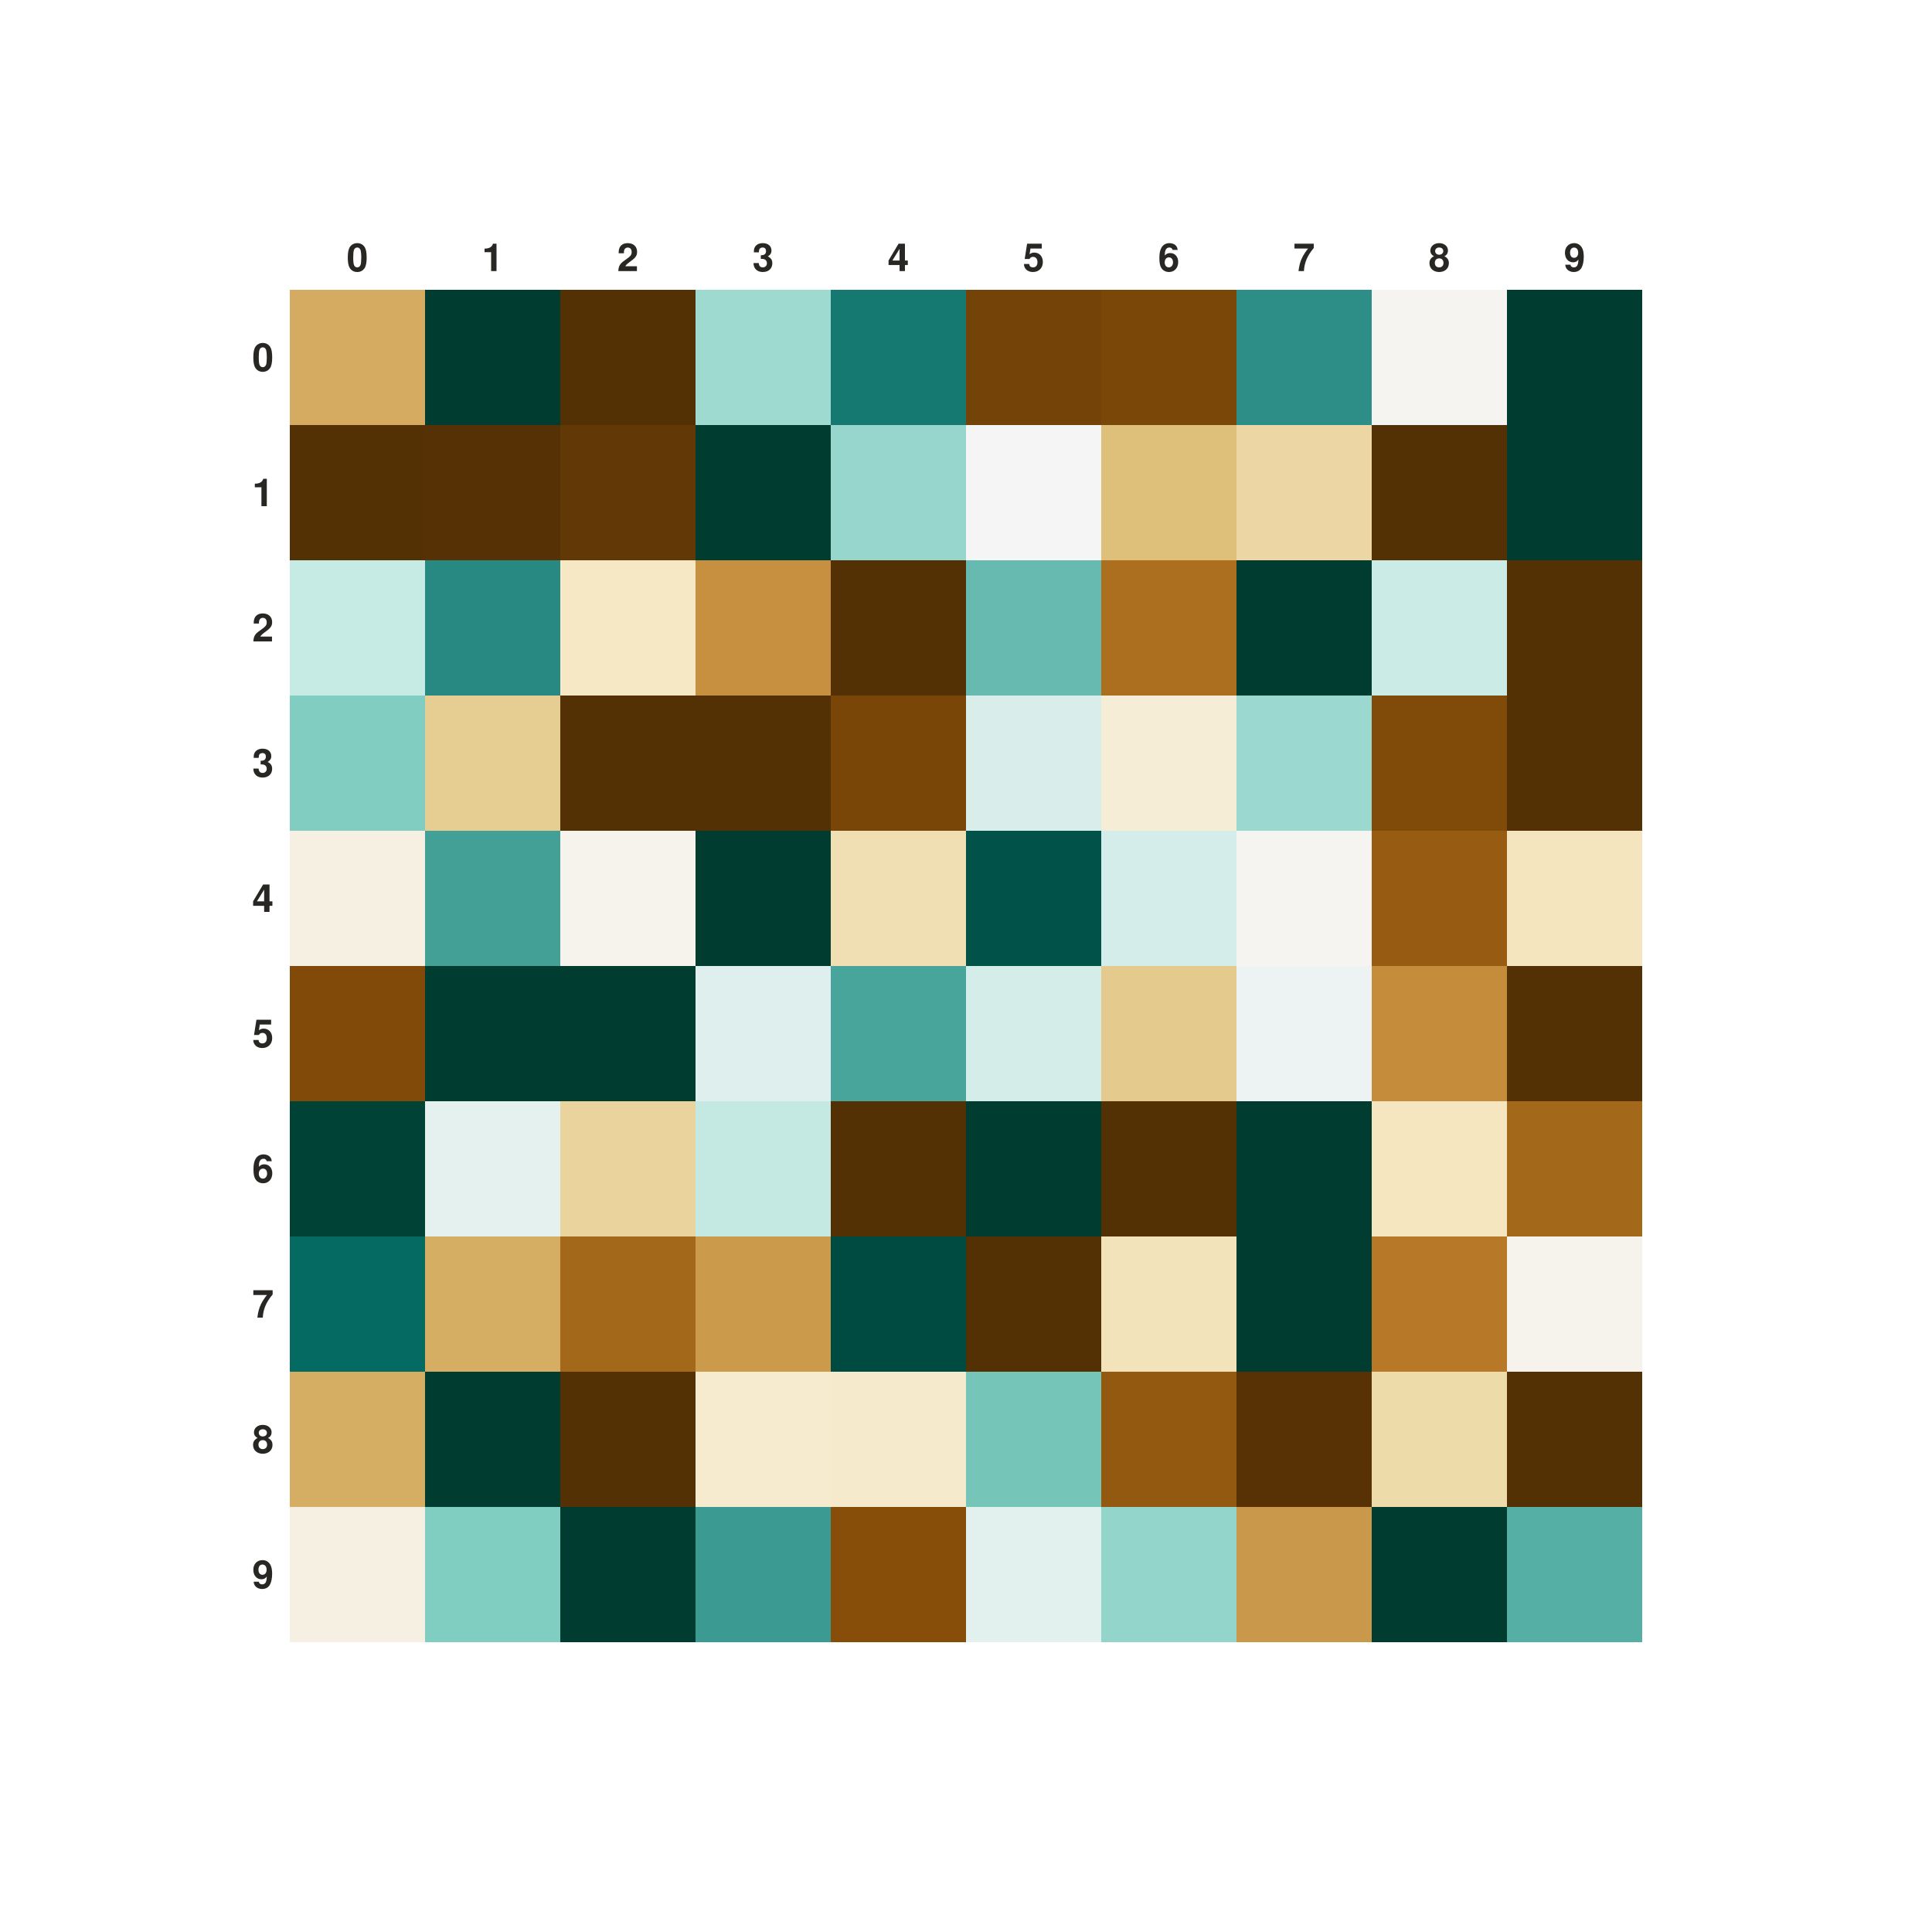
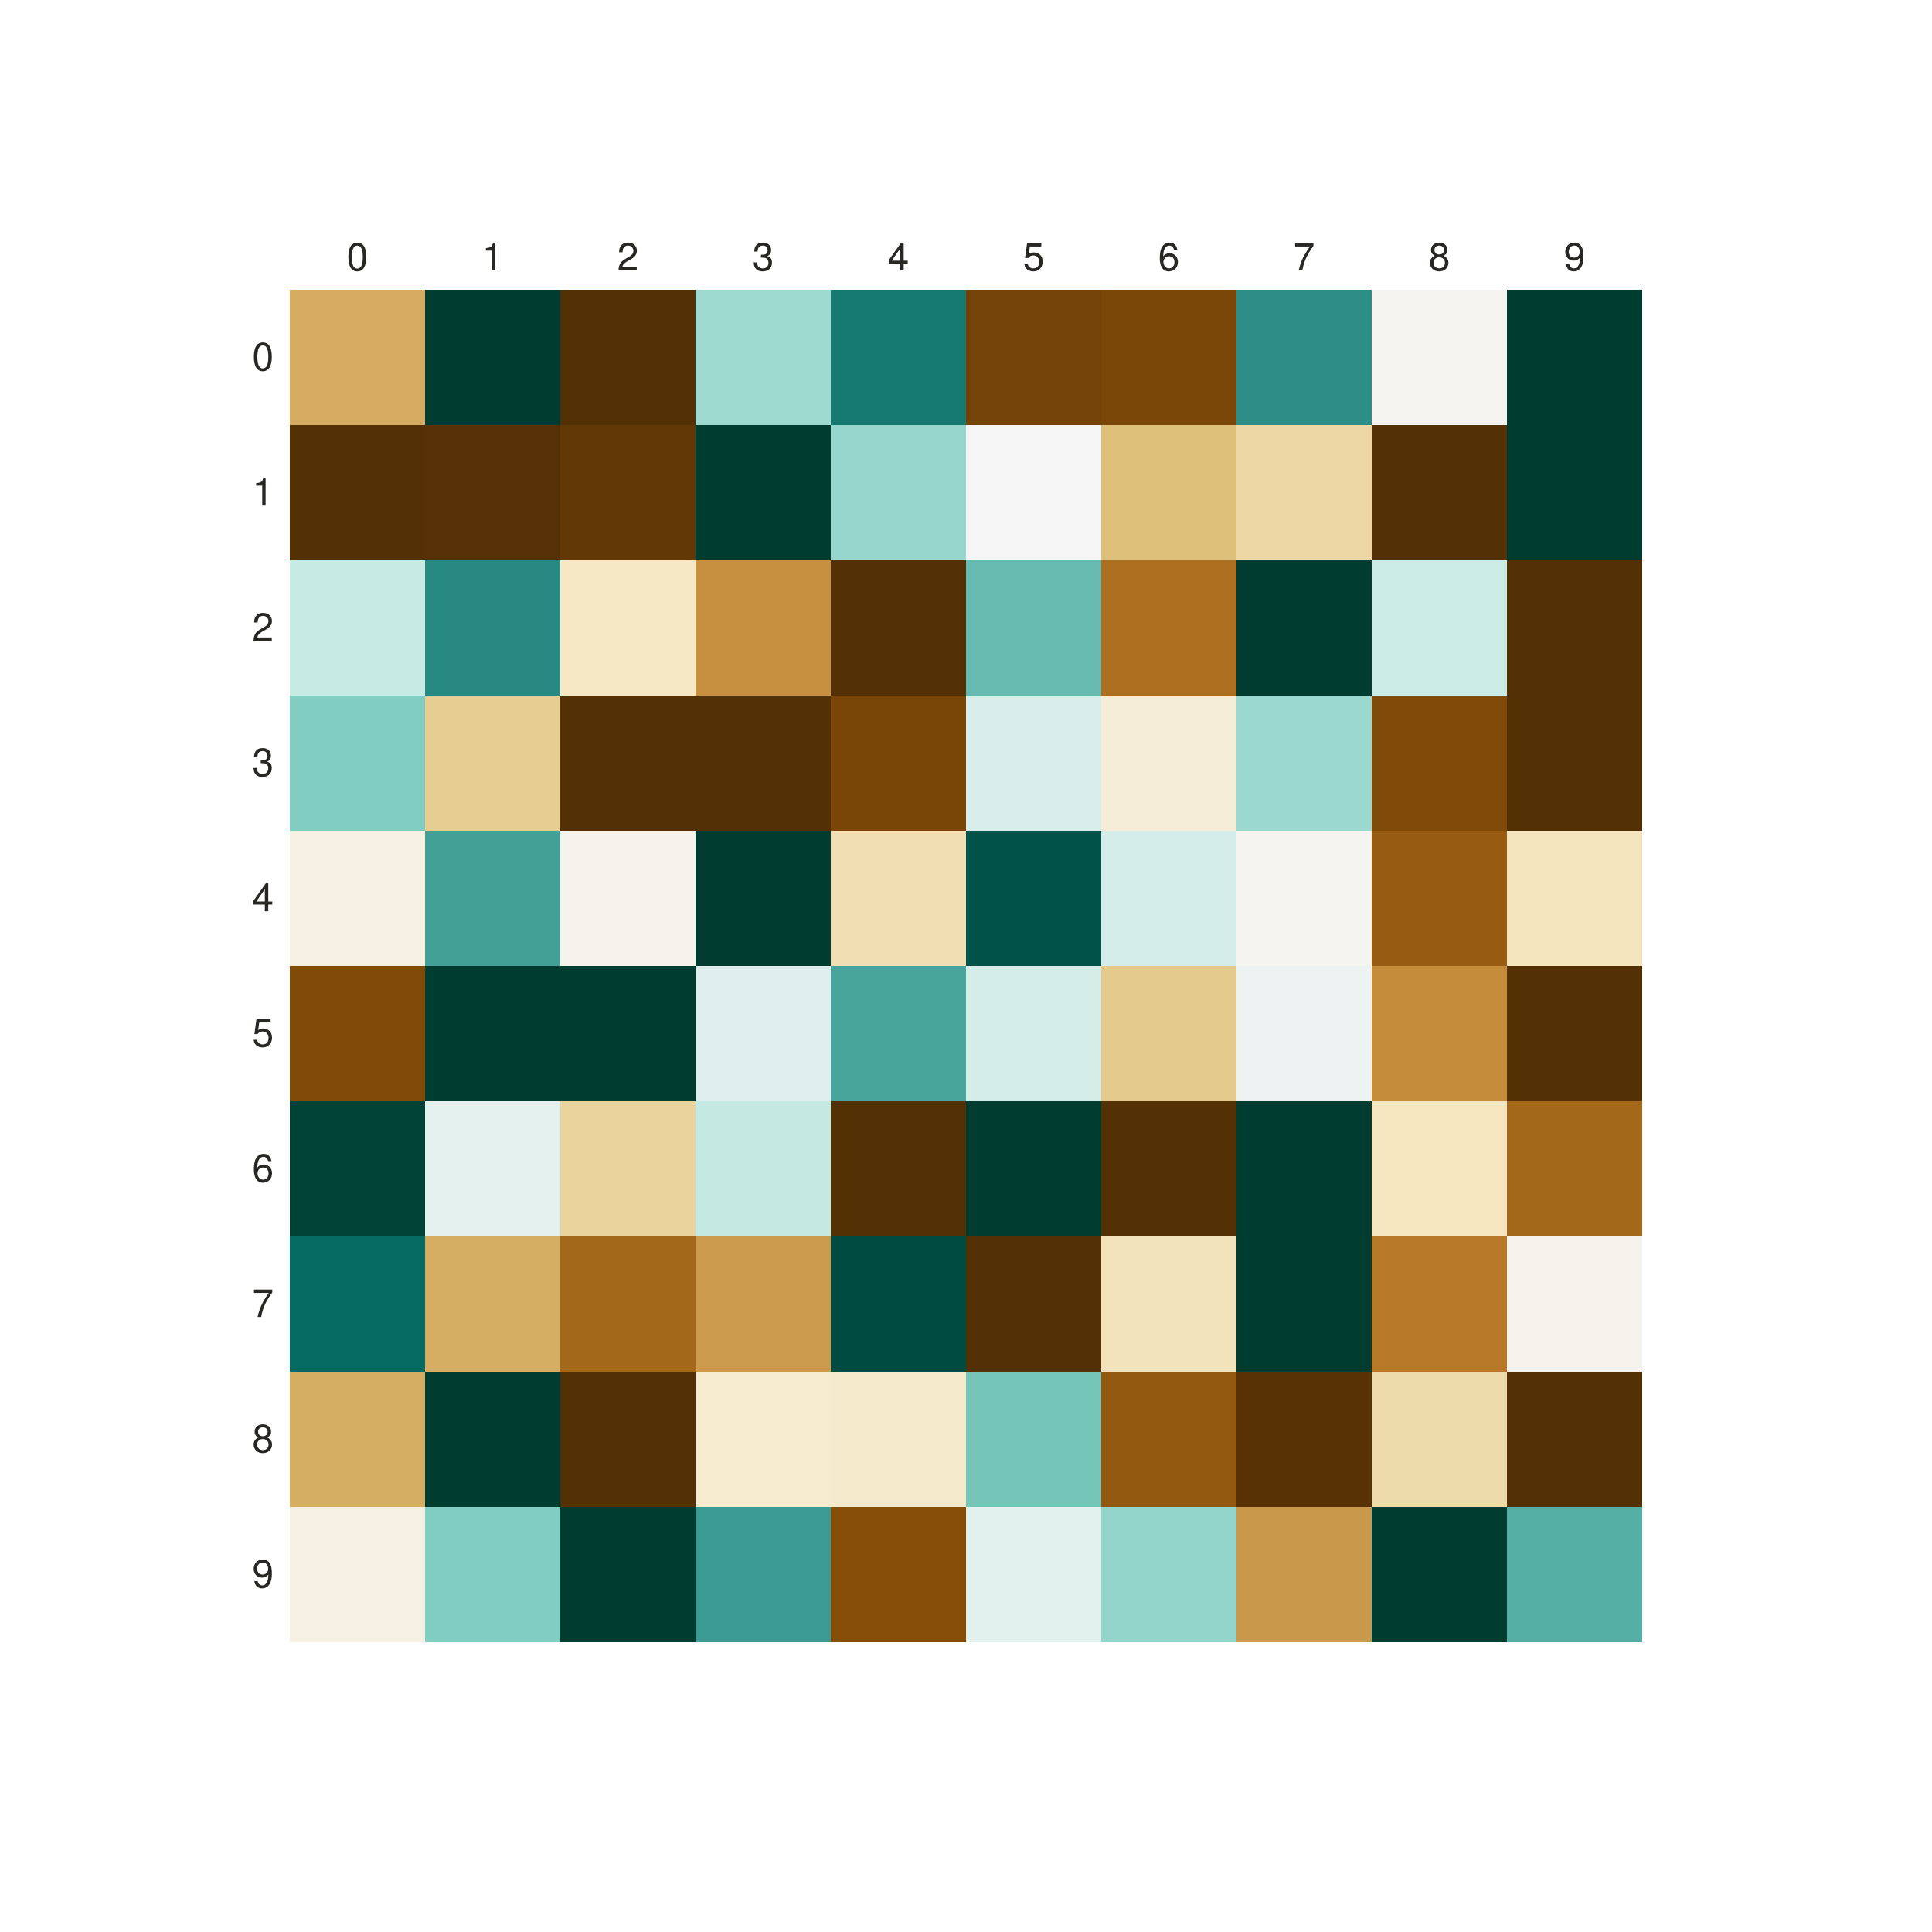
- <svg xmlns="http://www.w3.org/2000/svg" class="toyplot-canvas-Canvas" height="600px" id="t67fbbe250e754043a82206935849bfb5" preserveAspectRatio="xMidYMid meet" style="background-color:transparent;fill:rgb(16.1%,15.3%,14.1%);fill-opacity:1.0;font-family:Helvetica;font-size:12px;opacity:1.0;stroke:rgb(16.1%,15.3%,14.1%);stroke-opacity:1.0;stroke-width:1.0" viewBox="0 0 600 600" width="600px">
-   <g class="toyplot-coordinates-Table" id="t12dda87ca56e47bf8b33a889780bd5cd">
-     <text style="dominant-baseline:middle;fill:rgb(16.1%,15.3%,14.1%);fill-opacity:1.0;font-size:12px;font-weight:bold;stroke:none;text-anchor:middle" transform="translate(111.0,80.0)">
+ <svg xmlns="http://www.w3.org/2000/svg" class="toyplot-canvas-Canvas" height="600px" id="t51603b34ffe8471c934fc5ec3cd64919" preserveAspectRatio="xMidYMid meet" style="background-color:transparent;fill:rgb(16.1%,15.3%,14.1%);fill-opacity:1.0;font-family:Helvetica;font-size:12px;opacity:1.0;stroke:rgb(16.1%,15.3%,14.1%);stroke-opacity:1.0;stroke-width:1.0" viewBox="0 0 600 600" width="600px">
+   <g class="toyplot-coordinates-Table" id="t36c123cc12b747b88b79ca8f9ba7cbcc">
+     <text style="dominant-baseline:middle;fill:rgb(16.1%,15.3%,14.1%);fill-opacity:1.0;font-size:12px;stroke:none;text-anchor:middle" transform="translate(111.0,80.0)">
      <tspan style="dominant-baseline:inherit">0</tspan>
    </text>
-     <text style="dominant-baseline:middle;fill:rgb(16.1%,15.3%,14.1%);fill-opacity:1.0;font-size:12px;font-weight:bold;stroke:none;text-anchor:middle" transform="translate(153.0,80.0)">
+     <text style="dominant-baseline:middle;fill:rgb(16.1%,15.3%,14.1%);fill-opacity:1.0;font-size:12px;stroke:none;text-anchor:middle" transform="translate(153.0,80.0)">
      <tspan style="dominant-baseline:inherit">1</tspan>
    </text>
-     <text style="dominant-baseline:middle;fill:rgb(16.1%,15.3%,14.1%);fill-opacity:1.0;font-size:12px;font-weight:bold;stroke:none;text-anchor:middle" transform="translate(195.0,80.0)">
+     <text style="dominant-baseline:middle;fill:rgb(16.1%,15.3%,14.1%);fill-opacity:1.0;font-size:12px;stroke:none;text-anchor:middle" transform="translate(195.0,80.0)">
      <tspan style="dominant-baseline:inherit">2</tspan>
    </text>
-     <text style="dominant-baseline:middle;fill:rgb(16.1%,15.3%,14.1%);fill-opacity:1.0;font-size:12px;font-weight:bold;stroke:none;text-anchor:middle" transform="translate(237.0,80.0)">
+     <text style="dominant-baseline:middle;fill:rgb(16.1%,15.3%,14.1%);fill-opacity:1.0;font-size:12px;stroke:none;text-anchor:middle" transform="translate(237.0,80.0)">
      <tspan style="dominant-baseline:inherit">3</tspan>
    </text>
-     <text style="dominant-baseline:middle;fill:rgb(16.1%,15.3%,14.1%);fill-opacity:1.0;font-size:12px;font-weight:bold;stroke:none;text-anchor:middle" transform="translate(279.0,80.0)">
+     <text style="dominant-baseline:middle;fill:rgb(16.1%,15.3%,14.1%);fill-opacity:1.0;font-size:12px;stroke:none;text-anchor:middle" transform="translate(279.0,80.0)">
      <tspan style="dominant-baseline:inherit">4</tspan>
    </text>
-     <text style="dominant-baseline:middle;fill:rgb(16.1%,15.3%,14.1%);fill-opacity:1.0;font-size:12px;font-weight:bold;stroke:none;text-anchor:middle" transform="translate(321.0,80.0)">
+     <text style="dominant-baseline:middle;fill:rgb(16.1%,15.3%,14.1%);fill-opacity:1.0;font-size:12px;stroke:none;text-anchor:middle" transform="translate(321.0,80.0)">
      <tspan style="dominant-baseline:inherit">5</tspan>
    </text>
-     <text style="dominant-baseline:middle;fill:rgb(16.1%,15.3%,14.1%);fill-opacity:1.0;font-size:12px;font-weight:bold;stroke:none;text-anchor:middle" transform="translate(363.0,80.0)">
+     <text style="dominant-baseline:middle;fill:rgb(16.1%,15.3%,14.1%);fill-opacity:1.0;font-size:12px;stroke:none;text-anchor:middle" transform="translate(363.0,80.0)">
      <tspan style="dominant-baseline:inherit">6</tspan>
    </text>
-     <text style="dominant-baseline:middle;fill:rgb(16.1%,15.3%,14.1%);fill-opacity:1.0;font-size:12px;font-weight:bold;stroke:none;text-anchor:middle" transform="translate(405.0,80.0)">
+     <text style="dominant-baseline:middle;fill:rgb(16.1%,15.3%,14.1%);fill-opacity:1.0;font-size:12px;stroke:none;text-anchor:middle" transform="translate(405.0,80.0)">
      <tspan style="dominant-baseline:inherit">7</tspan>
    </text>
-     <text style="dominant-baseline:middle;fill:rgb(16.1%,15.3%,14.1%);fill-opacity:1.0;font-size:12px;font-weight:bold;stroke:none;text-anchor:middle" transform="translate(447.0,80.0)">
+     <text style="dominant-baseline:middle;fill:rgb(16.1%,15.3%,14.1%);fill-opacity:1.0;font-size:12px;stroke:none;text-anchor:middle" transform="translate(447.0,80.0)">
      <tspan style="dominant-baseline:inherit">8</tspan>
    </text>
-     <text style="dominant-baseline:middle;fill:rgb(16.1%,15.3%,14.1%);fill-opacity:1.0;font-size:12px;font-weight:bold;stroke:none;text-anchor:middle" transform="translate(489.0,80.0)">
+     <text style="dominant-baseline:middle;fill:rgb(16.1%,15.3%,14.1%);fill-opacity:1.0;font-size:12px;stroke:none;text-anchor:middle" transform="translate(489.0,80.0)">
      <tspan style="dominant-baseline:inherit">9</tspan>
    </text>
-     <text style="dominant-baseline:middle;fill:rgb(16.1%,15.3%,14.1%);fill-opacity:1.0;font-size:12px;font-weight:bold;stroke:none;text-anchor:end" transform="translate(85.0,111.0)">
+     <text style="dominant-baseline:middle;fill:rgb(16.1%,15.3%,14.1%);fill-opacity:1.0;font-size:12px;stroke:none;text-anchor:end" transform="translate(85.0,111.0)">
      <tspan style="dominant-baseline:inherit">0</tspan>
    </text>
    <rect height="42.0" style="fill:rgb(83%,67%,37.8%);fill-opacity:1.0;stroke:none" width="42.0" x="90.0" y="90.0" />
    <rect height="42.0" style="fill:rgb(0%,23.5%,18.8%);fill-opacity:1.0;stroke:none" width="42.0" x="132.0" y="90.0" />
    <rect height="42.0" style="fill:rgb(32.9%,18.8%,2%);fill-opacity:1.0;stroke:none" width="42.0" x="174.0" y="90.0" />
    <rect height="42.0" style="fill:rgb(62.4%,85.4%,81.9%);fill-opacity:1.0;stroke:none" width="42.0" x="216.0" y="90.0" />
    <rect height="42.0" style="fill:rgb(8.5%,47.6%,44.5%);fill-opacity:1.0;stroke:none" width="42.0" x="258.0" y="90.0" />
    <rect height="42.0" style="fill:rgb(45.3%,26.1%,3.1%);fill-opacity:1.0;stroke:none" width="42.0" x="300.0" y="90.0" />
    <rect height="42.0" style="fill:rgb(48.4%,27.9%,3.3%);fill-opacity:1.0;stroke:none" width="42.0" x="342.0" y="90.0" />
    <rect height="42.0" style="fill:rgb(17.1%,55.7%,52.6%);fill-opacity:1.0;stroke:none" width="42.0" x="384.0" y="90.0" />
    <rect height="42.0" style="fill:rgb(96.1%,95.7%,94.5%);fill-opacity:1.0;stroke:none" width="42.0" x="426.0" y="90.0" />
    <rect height="42.0" style="fill:rgb(0%,23.5%,18.8%);fill-opacity:1.0;stroke:none" width="42.0" x="468.0" y="90.0" />
-     <text style="dominant-baseline:middle;fill:rgb(16.1%,15.3%,14.1%);fill-opacity:1.0;font-size:12px;font-weight:bold;stroke:none;text-anchor:end" transform="translate(85.0,153.0)">
+     <text style="dominant-baseline:middle;fill:rgb(16.1%,15.3%,14.1%);fill-opacity:1.0;font-size:12px;stroke:none;text-anchor:end" transform="translate(85.0,153.0)">
      <tspan style="dominant-baseline:inherit">1</tspan>
    </text>
    <rect height="42.0" style="fill:rgb(32.9%,18.8%,2%);fill-opacity:1.0;stroke:none" width="42.0" x="90.0" y="132.0" />
    <rect height="42.0" style="fill:rgb(33.8%,19.3%,2%);fill-opacity:1.0;stroke:none" width="42.0" x="132.0" y="132.0" />
    <rect height="42.0" style="fill:rgb(38.1%,21.8%,2.4%);fill-opacity:1.0;stroke:none" width="42.0" x="174.0" y="132.0" />
    <rect height="42.0" style="fill:rgb(0%,23.5%,18.8%);fill-opacity:1.0;stroke:none" width="42.0" x="216.0" y="132.0" />
    <rect height="42.0" style="fill:rgb(59.4%,84.1%,80.3%);fill-opacity:1.0;stroke:none" width="42.0" x="258.0" y="132.0" />
    <rect height="42.0" style="fill:rgb(96.1%,96%,95.9%);fill-opacity:1.0;stroke:none" width="42.0" x="300.0" y="132.0" />
    <rect height="42.0" style="fill:rgb(87.1%,75.4%,48.2%);fill-opacity:1.0;stroke:none" width="42.0" x="342.0" y="132.0" />
    <rect height="42.0" style="fill:rgb(92.5%,84.3%,64.2%);fill-opacity:1.0;stroke:none" width="42.0" x="384.0" y="132.0" />
    <rect height="42.0" style="fill:rgb(32.9%,18.8%,2%);fill-opacity:1.0;stroke:none" width="42.0" x="426.0" y="132.0" />
    <rect height="42.0" style="fill:rgb(0%,23.5%,18.8%);fill-opacity:1.0;stroke:none" width="42.0" x="468.0" y="132.0" />
-     <text style="dominant-baseline:middle;fill:rgb(16.1%,15.3%,14.1%);fill-opacity:1.0;font-size:12px;font-weight:bold;stroke:none;text-anchor:end" transform="translate(85.0,195.0)">
+     <text style="dominant-baseline:middle;fill:rgb(16.1%,15.3%,14.1%);fill-opacity:1.0;font-size:12px;stroke:none;text-anchor:end" transform="translate(85.0,195.0)">
      <tspan style="dominant-baseline:inherit">2</tspan>
    </text>
    <rect height="42.0" style="fill:rgb(77.7%,91.6%,89.6%);fill-opacity:1.0;stroke:none" width="42.0" x="90.0" y="174.0" />
    <rect height="42.0" style="fill:rgb(15.1%,53.8%,50.7%);fill-opacity:1.0;stroke:none" width="42.0" x="132.0" y="174.0" />
    <rect height="42.0" style="fill:rgb(96.5%,91.1%,77.1%);fill-opacity:1.0;stroke:none" width="42.0" x="174.0" y="174.0" />
    <rect height="42.0" style="fill:rgb(77.8%,56.5%,25%);fill-opacity:1.0;stroke:none" width="42.0" x="216.0" y="174.0" />
    <rect height="42.0" style="fill:rgb(32.9%,18.8%,2%);fill-opacity:1.0;stroke:none" width="42.0" x="258.0" y="174.0" />
    <rect height="42.0" style="fill:rgb(40%,73.1%,68.9%);fill-opacity:1.0;stroke:none" width="42.0" x="300.0" y="174.0" />
    <rect height="42.0" style="fill:rgb(67.3%,43.5%,12.5%);fill-opacity:1.0;stroke:none" width="42.0" x="342.0" y="174.0" />
    <rect height="42.0" style="fill:rgb(0%,23.5%,18.8%);fill-opacity:1.0;stroke:none" width="42.0" x="384.0" y="174.0" />
    <rect height="42.0" style="fill:rgb(79.6%,92.1%,90.3%);fill-opacity:1.0;stroke:none" width="42.0" x="426.0" y="174.0" />
    <rect height="42.0" style="fill:rgb(32.9%,18.8%,2%);fill-opacity:1.0;stroke:none" width="42.0" x="468.0" y="174.0" />
-     <text style="dominant-baseline:middle;fill:rgb(16.1%,15.3%,14.1%);fill-opacity:1.0;font-size:12px;font-weight:bold;stroke:none;text-anchor:end" transform="translate(85.0,237.0)">
+     <text style="dominant-baseline:middle;fill:rgb(16.1%,15.3%,14.1%);fill-opacity:1.0;font-size:12px;stroke:none;text-anchor:end" transform="translate(85.0,237.0)">
      <tspan style="dominant-baseline:inherit">3</tspan>
    </text>
    <rect height="42.0" style="fill:rgb(50.5%,80.5%,75.8%);fill-opacity:1.0;stroke:none" width="42.0" x="90.0" y="216.0" />
    <rect height="42.0" style="fill:rgb(90.3%,80.7%,57.6%);fill-opacity:1.0;stroke:none" width="42.0" x="132.0" y="216.0" />
    <rect height="42.0" style="fill:rgb(32.9%,18.8%,2%);fill-opacity:1.0;stroke:none" width="42.0" x="174.0" y="216.0" />
    <rect height="42.0" style="fill:rgb(32.9%,18.8%,2%);fill-opacity:1.0;stroke:none" width="42.0" x="216.0" y="216.0" />
    <rect height="42.0" style="fill:rgb(47.9%,27.6%,3.3%);fill-opacity:1.0;stroke:none" width="42.0" x="258.0" y="216.0" />
    <rect height="42.0" style="fill:rgb(85.1%,93.4%,92.2%);fill-opacity:1.0;stroke:none" width="42.0" x="300.0" y="216.0" />
    <rect height="42.0" style="fill:rgb(96.3%,92.9%,83.9%);fill-opacity:1.0;stroke:none" width="42.0" x="342.0" y="216.0" />
    <rect height="42.0" style="fill:rgb(60.9%,84.8%,81.1%);fill-opacity:1.0;stroke:none" width="42.0" x="384.0" y="216.0" />
    <rect height="42.0" style="fill:rgb(50.3%,29.1%,3.5%);fill-opacity:1.0;stroke:none" width="42.0" x="426.0" y="216.0" />
    <rect height="42.0" style="fill:rgb(32.9%,18.8%,2%);fill-opacity:1.0;stroke:none" width="42.0" x="468.0" y="216.0" />
-     <text style="dominant-baseline:middle;fill:rgb(16.1%,15.3%,14.1%);fill-opacity:1.0;font-size:12px;font-weight:bold;stroke:none;text-anchor:end" transform="translate(85.0,279.0)">
+     <text style="dominant-baseline:middle;fill:rgb(16.1%,15.3%,14.1%);fill-opacity:1.0;font-size:12px;stroke:none;text-anchor:end" transform="translate(85.0,279.0)">
      <tspan style="dominant-baseline:inherit">4</tspan>
    </text>
    <rect height="42.0" style="fill:rgb(96.2%,94.1%,88.6%);fill-opacity:1.0;stroke:none" width="42.0" x="90.0" y="258.0" />
    <rect height="42.0" style="fill:rgb(25.7%,62.8%,59.4%);fill-opacity:1.0;stroke:none" width="42.0" x="132.0" y="258.0" />
    <rect height="42.0" style="fill:rgb(96.1%,95.2%,92.5%);fill-opacity:1.0;stroke:none" width="42.0" x="174.0" y="258.0" />
    <rect height="42.0" style="fill:rgb(0%,23.5%,18.8%);fill-opacity:1.0;stroke:none" width="42.0" x="216.0" y="258.0" />
    <rect height="42.0" style="fill:rgb(94.3%,87.4%,69.9%);fill-opacity:1.0;stroke:none" width="42.0" x="258.0" y="258.0" />
    <rect height="42.0" style="fill:rgb(0.2%,32%,28.1%);fill-opacity:1.0;stroke:none" width="42.0" x="300.0" y="258.0" />
    <rect height="42.0" style="fill:rgb(83.7%,93.1%,91.8%);fill-opacity:1.0;stroke:none" width="42.0" x="342.0" y="258.0" />
    <rect height="42.0" style="fill:rgb(96.1%,95.6%,94.3%);fill-opacity:1.0;stroke:none" width="42.0" x="384.0" y="258.0" />
    <rect height="42.0" style="fill:rgb(59.4%,36%,7%);fill-opacity:1.0;stroke:none" width="42.0" x="426.0" y="258.0" />
    <rect height="42.0" style="fill:rgb(95.8%,89.8%,74.4%);fill-opacity:1.0;stroke:none" width="42.0" x="468.0" y="258.0" />
-     <text style="dominant-baseline:middle;fill:rgb(16.1%,15.3%,14.1%);fill-opacity:1.0;font-size:12px;font-weight:bold;stroke:none;text-anchor:end" transform="translate(85.0,321.0)">
+     <text style="dominant-baseline:middle;fill:rgb(16.1%,15.3%,14.1%);fill-opacity:1.0;font-size:12px;stroke:none;text-anchor:end" transform="translate(85.0,321.0)">
      <tspan style="dominant-baseline:inherit">5</tspan>
    </text>
    <rect height="42.0" style="fill:rgb(50.4%,29.1%,3.5%);fill-opacity:1.0;stroke:none" width="42.0" x="90.0" y="300.0" />
    <rect height="42.0" style="fill:rgb(0%,23.5%,18.8%);fill-opacity:1.0;stroke:none" width="42.0" x="132.0" y="300.0" />
    <rect height="42.0" style="fill:rgb(0%,23.5%,18.8%);fill-opacity:1.0;stroke:none" width="42.0" x="174.0" y="300.0" />
    <rect height="42.0" style="fill:rgb(87%,93.9%,92.9%);fill-opacity:1.0;stroke:none" width="42.0" x="216.0" y="300.0" />
    <rect height="42.0" style="fill:rgb(28.4%,64.7%,61.2%);fill-opacity:1.0;stroke:none" width="42.0" x="258.0" y="300.0" />
    <rect height="42.0" style="fill:rgb(83%,93%,91.5%);fill-opacity:1.0;stroke:none" width="42.0" x="300.0" y="300.0" />
    <rect height="42.0" style="fill:rgb(89.5%,79.5%,55.3%);fill-opacity:1.0;stroke:none" width="42.0" x="342.0" y="300.0" />
    <rect height="42.0" style="fill:rgb(92.9%,95.3%,95%);fill-opacity:1.0;stroke:none" width="42.0" x="384.0" y="300.0" />
    <rect height="42.0" style="fill:rgb(77.1%,55%,23%);fill-opacity:1.0;stroke:none" width="42.0" x="426.0" y="300.0" />
    <rect height="42.0" style="fill:rgb(32.9%,18.8%,2%);fill-opacity:1.0;stroke:none" width="42.0" x="468.0" y="300.0" />
-     <text style="dominant-baseline:middle;fill:rgb(16.1%,15.3%,14.1%);fill-opacity:1.0;font-size:12px;font-weight:bold;stroke:none;text-anchor:end" transform="translate(85.0,363.0)">
+     <text style="dominant-baseline:middle;fill:rgb(16.1%,15.3%,14.1%);fill-opacity:1.0;font-size:12px;stroke:none;text-anchor:end" transform="translate(85.0,363.0)">
      <tspan style="dominant-baseline:inherit">6</tspan>
    </text>
    <rect height="42.0" style="fill:rgb(0.1%,25.7%,21.1%);fill-opacity:1.0;stroke:none" width="42.0" x="90.0" y="342.0" />
    <rect height="42.0" style="fill:rgb(89.7%,94.6%,93.9%);fill-opacity:1.0;stroke:none" width="42.0" x="132.0" y="342.0" />
    <rect height="42.0" style="fill:rgb(91.6%,82.9%,61.7%);fill-opacity:1.0;stroke:none" width="42.0" x="174.0" y="342.0" />
    <rect height="42.0" style="fill:rgb(76.9%,91.3%,89.2%);fill-opacity:1.0;stroke:none" width="42.0" x="216.0" y="342.0" />
    <rect height="42.0" style="fill:rgb(32.9%,18.8%,2%);fill-opacity:1.0;stroke:none" width="42.0" x="258.0" y="342.0" />
    <rect height="42.0" style="fill:rgb(0%,23.5%,18.8%);fill-opacity:1.0;stroke:none" width="42.0" x="300.0" y="342.0" />
    <rect height="42.0" style="fill:rgb(32.9%,18.8%,2%);fill-opacity:1.0;stroke:none" width="42.0" x="342.0" y="342.0" />
    <rect height="42.0" style="fill:rgb(0%,23.5%,18.8%);fill-opacity:1.0;stroke:none" width="42.0" x="384.0" y="342.0" />
    <rect height="42.0" style="fill:rgb(95.9%,90.1%,74.8%);fill-opacity:1.0;stroke:none" width="42.0" x="426.0" y="342.0" />
    <rect height="42.0" style="fill:rgb(64.4%,40.7%,10.5%);fill-opacity:1.0;stroke:none" width="42.0" x="468.0" y="342.0" />
-     <text style="dominant-baseline:middle;fill:rgb(16.1%,15.3%,14.1%);fill-opacity:1.0;font-size:12px;font-weight:bold;stroke:none;text-anchor:end" transform="translate(85.0,405.0)">
+     <text style="dominant-baseline:middle;fill:rgb(16.1%,15.3%,14.1%);fill-opacity:1.0;font-size:12px;stroke:none;text-anchor:end" transform="translate(85.0,405.0)">
      <tspan style="dominant-baseline:inherit">7</tspan>
    </text>
    <rect height="42.0" style="fill:rgb(1.9%,41.4%,38.3%);fill-opacity:1.0;stroke:none" width="42.0" x="90.0" y="384.0" />
    <rect height="42.0" style="fill:rgb(83.6%,68.2%,39.3%);fill-opacity:1.0;stroke:none" width="42.0" x="132.0" y="384.0" />
    <rect height="42.0" style="fill:rgb(64.5%,40.8%,10.5%);fill-opacity:1.0;stroke:none" width="42.0" x="174.0" y="384.0" />
    <rect height="42.0" style="fill:rgb(79.7%,60.3%,29.6%);fill-opacity:1.0;stroke:none" width="42.0" x="216.0" y="384.0" />
    <rect height="42.0" style="fill:rgb(0.1%,29.6%,25.5%);fill-opacity:1.0;stroke:none" width="42.0" x="258.0" y="384.0" />
    <rect height="42.0" style="fill:rgb(32.9%,18.8%,2%);fill-opacity:1.0;stroke:none" width="42.0" x="300.0" y="384.0" />
    <rect height="42.0" style="fill:rgb(95.3%,89%,72.8%);fill-opacity:1.0;stroke:none" width="42.0" x="342.0" y="384.0" />
    <rect height="42.0" style="fill:rgb(0%,23.5%,18.8%);fill-opacity:1.0;stroke:none" width="42.0" x="384.0" y="384.0" />
    <rect height="42.0" style="fill:rgb(71.7%,47.6%,15.5%);fill-opacity:1.0;stroke:none" width="42.0" x="426.0" y="384.0" />
    <rect height="42.0" style="fill:rgb(96.2%,95.1%,92.2%);fill-opacity:1.0;stroke:none" width="42.0" x="468.0" y="384.0" />
-     <text style="dominant-baseline:middle;fill:rgb(16.1%,15.3%,14.1%);fill-opacity:1.0;font-size:12px;font-weight:bold;stroke:none;text-anchor:end" transform="translate(85.0,447.0)">
+     <text style="dominant-baseline:middle;fill:rgb(16.1%,15.3%,14.1%);fill-opacity:1.0;font-size:12px;stroke:none;text-anchor:end" transform="translate(85.0,447.0)">
      <tspan style="dominant-baseline:inherit">8</tspan>
    </text>
    <rect height="42.0" style="fill:rgb(83.4%,67.9%,38.9%);fill-opacity:1.0;stroke:none" width="42.0" x="90.0" y="426.0" />
    <rect height="42.0" style="fill:rgb(0%,23.5%,18.8%);fill-opacity:1.0;stroke:none" width="42.0" x="132.0" y="426.0" />
    <rect height="42.0" style="fill:rgb(32.9%,18.8%,2%);fill-opacity:1.0;stroke:none" width="42.0" x="174.0" y="426.0" />
    <rect height="42.0" style="fill:rgb(96.4%,92.2%,81.1%);fill-opacity:1.0;stroke:none" width="42.0" x="216.0" y="426.0" />
    <rect height="42.0" style="fill:rgb(96.4%,91.9%,79.9%);fill-opacity:1.0;stroke:none" width="42.0" x="258.0" y="426.0" />
    <rect height="42.0" style="fill:rgb(45.8%,77.2%,72.7%);fill-opacity:1.0;stroke:none" width="42.0" x="300.0" y="426.0" />
    <rect height="42.0" style="fill:rgb(58.2%,34.8%,6.2%);fill-opacity:1.0;stroke:none" width="42.0" x="342.0" y="426.0" />
    <rect height="42.0" style="fill:rgb(34.6%,19.8%,2.1%);fill-opacity:1.0;stroke:none" width="42.0" x="384.0" y="426.0" />
    <rect height="42.0" style="fill:rgb(93.3%,85.7%,66.7%);fill-opacity:1.0;stroke:none" width="42.0" x="426.0" y="426.0" />
    <rect height="42.0" style="fill:rgb(32.9%,18.8%,2%);fill-opacity:1.0;stroke:none" width="42.0" x="468.0" y="426.0" />
-     <text style="dominant-baseline:middle;fill:rgb(16.1%,15.3%,14.1%);fill-opacity:1.0;font-size:12px;font-weight:bold;stroke:none;text-anchor:end" transform="translate(85.0,489.0)">
+     <text style="dominant-baseline:middle;fill:rgb(16.1%,15.3%,14.1%);fill-opacity:1.0;font-size:12px;stroke:none;text-anchor:end" transform="translate(85.0,489.0)">
      <tspan style="dominant-baseline:inherit">9</tspan>
    </text>
    <rect height="42.0" style="fill:rgb(96.2%,94%,88.3%);fill-opacity:1.0;stroke:none" width="42.0" x="90.0" y="468.0" />
    <rect height="42.0" style="fill:rgb(50.2%,80.4%,75.7%);fill-opacity:1.0;stroke:none" width="42.0" x="132.0" y="468.0" />
    <rect height="42.0" style="fill:rgb(0%,23.5%,18.8%);fill-opacity:1.0;stroke:none" width="42.0" x="174.0" y="468.0" />
    <rect height="42.0" style="fill:rgb(23%,60.8%,57.6%);fill-opacity:1.0;stroke:none" width="42.0" x="216.0" y="468.0" />
    <rect height="42.0" style="fill:rgb(53.1%,30.7%,3.8%);fill-opacity:1.0;stroke:none" width="42.0" x="258.0" y="468.0" />
    <rect height="42.0" style="fill:rgb(88.7%,94.3%,93.5%);fill-opacity:1.0;stroke:none" width="42.0" x="300.0" y="468.0" />
    <rect height="42.0" style="fill:rgb(57.9%,83.5%,79.6%);fill-opacity:1.0;stroke:none" width="42.0" x="342.0" y="468.0" />
    <rect height="42.0" style="fill:rgb(79.4%,59.7%,28.9%);fill-opacity:1.0;stroke:none" width="42.0" x="384.0" y="468.0" />
    <rect height="42.0" style="fill:rgb(0%,23.5%,18.8%);fill-opacity:1.0;stroke:none" width="42.0" x="426.0" y="468.0" />
    <rect height="42.0" style="fill:rgb(33.7%,68.5%,64.7%);fill-opacity:1.0;stroke:none" width="42.0" x="468.0" y="468.0" />
  </g>
</svg>
